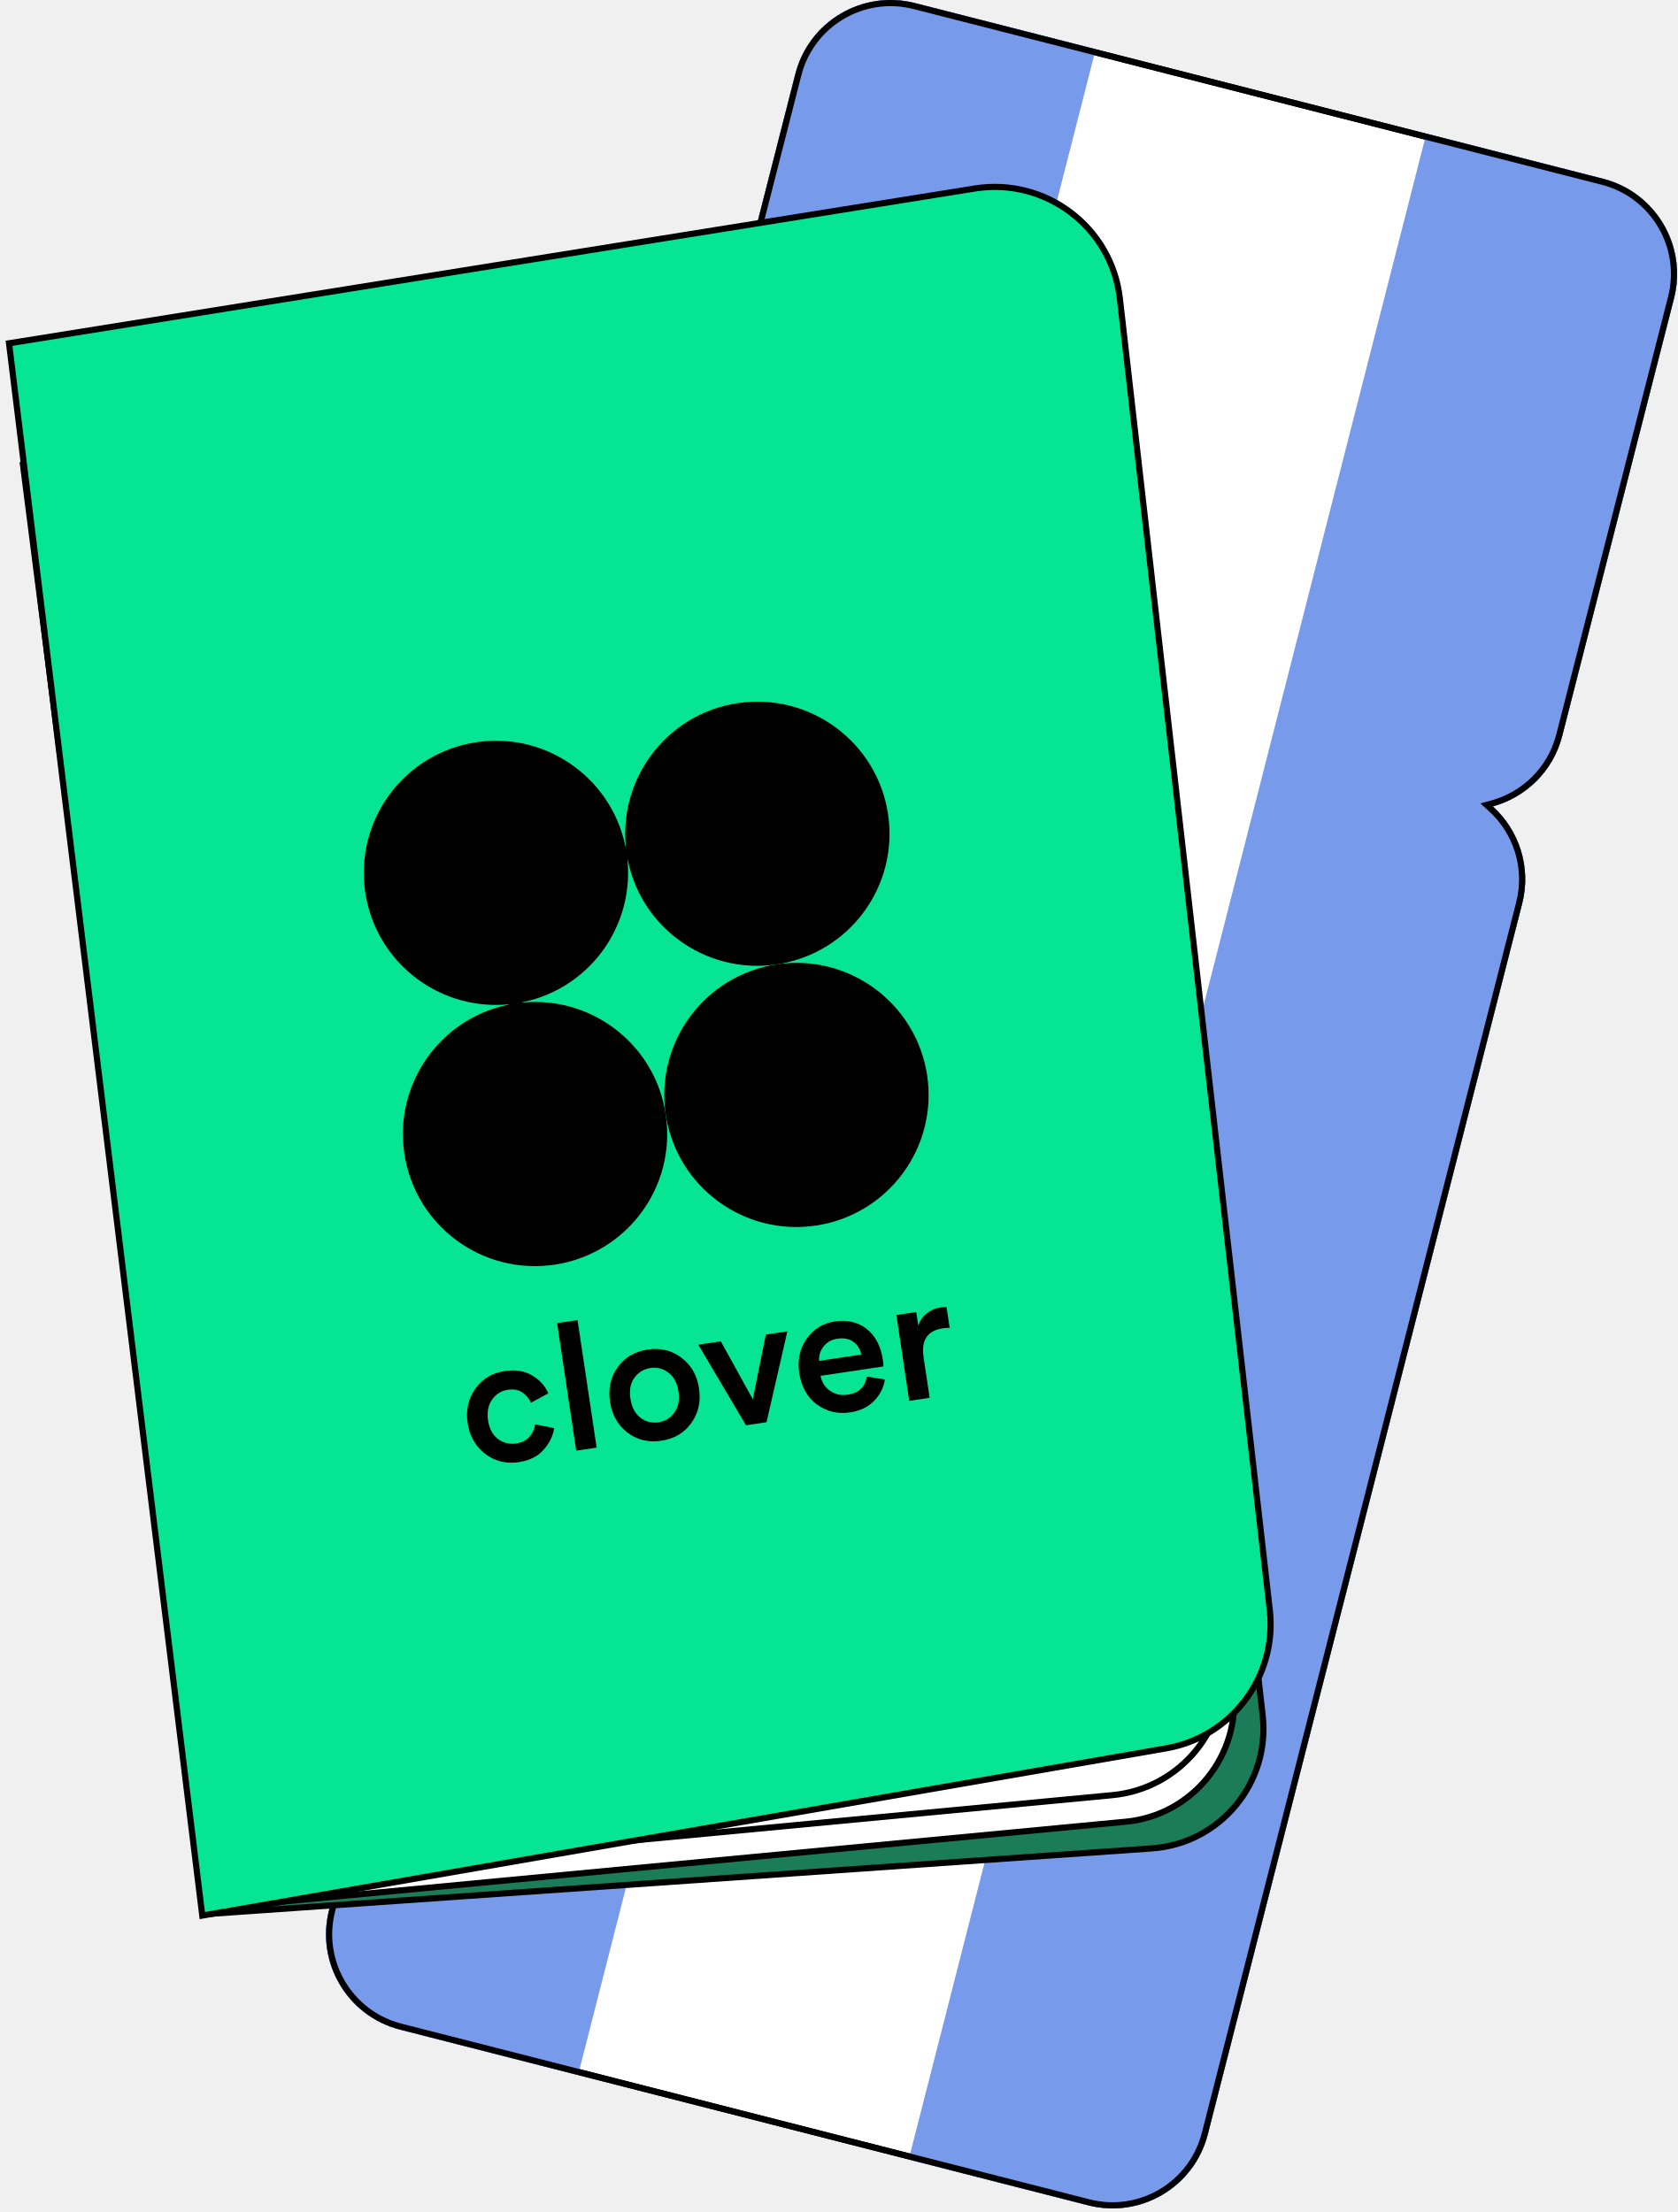
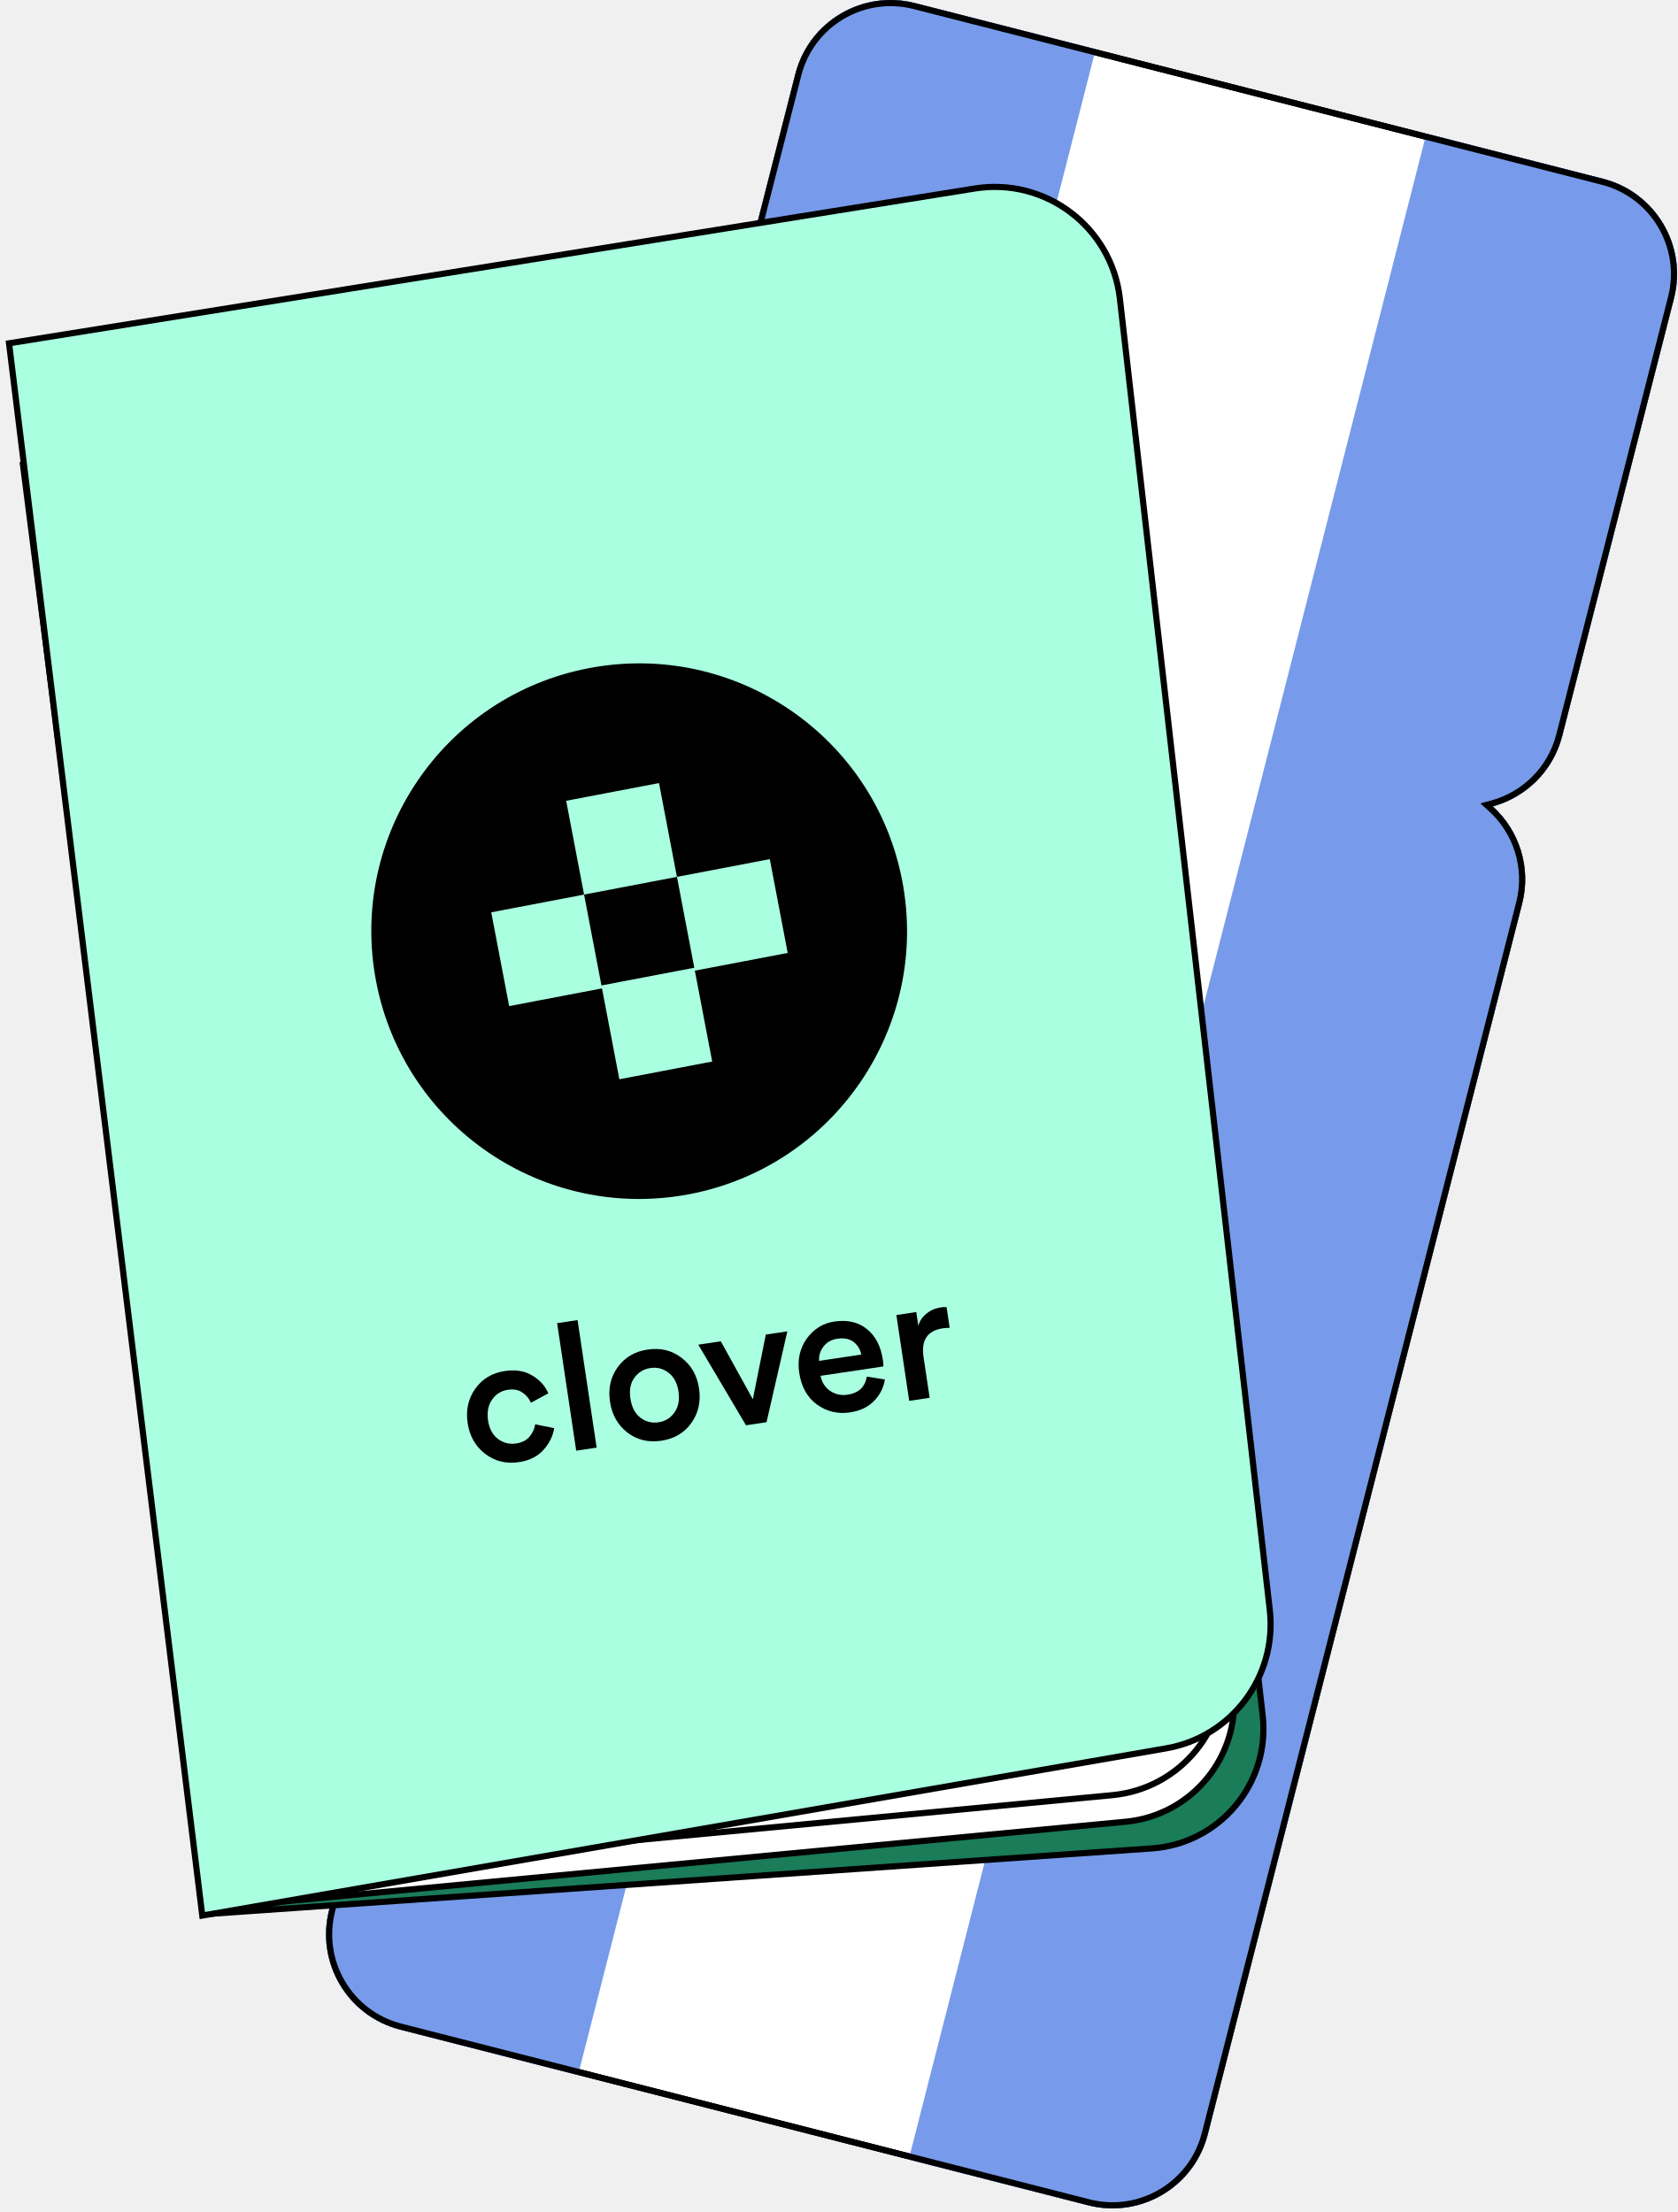
<svg xmlns="http://www.w3.org/2000/svg" width="273" height="360" viewBox="0 0 273 360" fill="none">
  <mask id="path-1-inside-1_2_162" fill="white">
    <path fill-rule="evenodd" clip-rule="evenodd" d="M148.872 0.501C140.31 -1.685 131.597 3.483 129.41 12.045L111.226 83.248C109.706 89.2 111.741 95.226 116 99.081C110.629 100.549 106.178 104.782 104.702 110.562L53.551 310.856C51.364 319.418 56.533 328.131 65.094 330.317L177.052 358.909C185.614 361.096 194.327 355.928 196.514 347.366L247.665 147.072C249.185 141.12 247.15 135.094 242.891 131.239C248.262 129.771 252.713 125.538 254.189 119.758L272.373 48.555C274.559 39.993 269.391 31.28 260.829 29.093L148.872 0.501Z" />
  </mask>
  <path fill-rule="evenodd" clip-rule="evenodd" d="M148.872 0.501C140.31 -1.685 131.597 3.483 129.41 12.045L111.226 83.248C109.706 89.2 111.741 95.226 116 99.081C110.629 100.549 106.178 104.782 104.702 110.562L53.551 310.856C51.364 319.418 56.533 328.131 65.094 330.317L177.052 358.909C185.614 361.096 194.327 355.928 196.514 347.366L247.665 147.072C249.185 141.12 247.15 135.094 242.891 131.239C248.262 129.771 252.713 125.538 254.189 119.758L272.373 48.555C274.559 39.993 269.391 31.28 260.829 29.093L148.872 0.501Z" fill="white" />
  <path d="M129.41 12.045L128.441 11.797L129.41 12.045ZM148.872 0.501L149.119 -0.468L148.872 0.501ZM111.226 83.248L110.257 83L111.226 83.248ZM116 99.081L116.263 100.046L118.024 99.564L116.671 98.34L116 99.081ZM104.702 110.562L105.671 110.81L104.702 110.562ZM53.551 310.856L54.52 311.103L53.551 310.856ZM65.094 330.317L64.847 331.286H64.847L65.094 330.317ZM177.052 358.909L176.805 359.878L177.052 358.909ZM196.514 347.366L195.545 347.118L196.514 347.366ZM247.665 147.072L246.696 146.825L247.665 147.072ZM242.891 131.239L242.628 130.275L240.867 130.756L242.22 131.981L242.891 131.239ZM254.189 119.758L255.158 120.005L254.189 119.758ZM272.373 48.555L271.404 48.307L272.373 48.555ZM260.829 29.093L260.582 30.062L260.829 29.093ZM130.379 12.292C132.429 4.266 140.597 -0.58 148.624 1.47L149.119 -0.468C140.022 -2.791 130.764 2.7 128.441 11.797L130.379 12.292ZM112.195 83.495L130.379 12.292L128.441 11.797L110.257 83L112.195 83.495ZM116.671 98.34C112.676 94.724 110.77 89.074 112.195 83.495L110.257 83C108.642 89.326 110.806 95.729 115.329 99.822L116.671 98.34ZM105.671 110.81C107.055 105.392 111.226 101.423 116.263 100.046L115.736 98.116C110.033 99.675 105.302 104.172 103.733 110.315L105.671 110.81ZM54.52 311.103L105.671 110.81L103.733 110.315L52.582 310.608L54.52 311.103ZM65.342 329.348C57.315 327.298 52.47 319.13 54.52 311.103L52.582 310.608C50.259 319.705 55.75 328.963 64.847 331.286L65.342 329.348ZM177.3 357.94L65.342 329.348L64.847 331.286L176.805 359.878L177.3 357.94ZM195.545 347.118C193.495 355.145 185.326 359.99 177.3 357.94L176.805 359.878C185.902 362.201 195.159 356.71 197.482 347.613L195.545 347.118ZM246.696 146.825L195.545 347.118L197.482 347.613L248.634 147.32L246.696 146.825ZM242.22 131.981C246.215 135.596 248.121 141.246 246.696 146.825L248.634 147.32C250.249 140.994 248.085 134.592 243.562 130.498L242.22 131.981ZM253.22 119.51C251.836 124.928 247.665 128.898 242.628 130.275L243.155 132.204C248.858 130.645 253.589 126.148 255.158 120.005L253.22 119.51ZM271.404 48.307L253.22 119.51L255.158 120.005L273.342 48.802L271.404 48.307ZM260.582 30.062C268.608 32.112 273.454 40.281 271.404 48.307L273.342 48.802C275.665 39.706 270.174 30.448 261.077 28.125L260.582 30.062ZM148.624 1.47L260.582 30.062L261.077 28.125L149.119 -0.468L148.624 1.47Z" fill="black" mask="url(#path-1-inside-1_2_162)" />
  <mask id="mask0_2_162" style="mask-type:alpha" maskUnits="userSpaceOnUse" x="53" y="0" width="220" height="360">
    <mask id="path-3-inside-2_2_162" fill="white">
      <path fill-rule="evenodd" clip-rule="evenodd" d="M148.872 0.501C140.31 -1.685 131.597 3.483 129.41 12.045L111.226 83.248C109.706 89.2 111.741 95.226 116 99.081C110.629 100.549 106.178 104.782 104.702 110.562L53.551 310.856C51.364 319.418 56.533 328.131 65.094 330.317L177.052 358.909C185.614 361.096 194.327 355.928 196.514 347.366L247.665 147.072C249.185 141.12 247.15 135.094 242.891 131.239C248.262 129.771 252.713 125.538 254.189 119.758L272.373 48.555C274.559 39.993 269.391 31.28 260.829 29.093L148.872 0.501Z" />
    </mask>
    <path fill-rule="evenodd" clip-rule="evenodd" d="M148.872 0.501C140.31 -1.685 131.597 3.483 129.41 12.045L111.226 83.248C109.706 89.2 111.741 95.226 116 99.081C110.629 100.549 106.178 104.782 104.702 110.562L53.551 310.856C51.364 319.418 56.533 328.131 65.094 330.317L177.052 358.909C185.614 361.096 194.327 355.928 196.514 347.366L247.665 147.072C249.185 141.12 247.15 135.094 242.891 131.239C248.262 129.771 252.713 125.538 254.189 119.758L272.373 48.555C274.559 39.993 269.391 31.28 260.829 29.093L148.872 0.501Z" fill="#C4C4C4" />
    <path d="M129.41 12.045L128.441 11.797L129.41 12.045ZM148.872 0.501L149.119 -0.468L148.872 0.501ZM111.226 83.248L110.257 83L111.226 83.248ZM116 99.081L116.263 100.046L118.024 99.564L116.671 98.34L116 99.081ZM104.702 110.562L105.671 110.81L104.702 110.562ZM53.551 310.856L54.52 311.103L53.551 310.856ZM65.094 330.317L64.847 331.286H64.847L65.094 330.317ZM177.052 358.909L176.805 359.878L177.052 358.909ZM196.514 347.366L195.545 347.118L196.514 347.366ZM247.665 147.072L246.696 146.825L247.665 147.072ZM242.891 131.239L242.628 130.275L240.867 130.756L242.22 131.981L242.891 131.239ZM254.189 119.758L255.158 120.005L254.189 119.758ZM272.373 48.555L271.404 48.307L272.373 48.555ZM260.829 29.093L260.582 30.062L260.829 29.093ZM130.379 12.292C132.429 4.266 140.597 -0.58 148.624 1.47L149.119 -0.468C140.022 -2.791 130.764 2.7 128.441 11.797L130.379 12.292ZM112.195 83.495L130.379 12.292L128.441 11.797L110.257 83L112.195 83.495ZM116.671 98.34C112.676 94.724 110.77 89.074 112.195 83.495L110.257 83C108.642 89.326 110.806 95.729 115.329 99.822L116.671 98.34ZM105.671 110.81C107.055 105.392 111.226 101.423 116.263 100.046L115.736 98.116C110.033 99.675 105.302 104.172 103.733 110.315L105.671 110.81ZM54.52 311.103L105.671 110.81L103.733 110.315L52.582 310.608L54.52 311.103ZM65.342 329.348C57.315 327.298 52.47 319.13 54.52 311.103L52.582 310.608C50.259 319.705 55.75 328.963 64.847 331.286L65.342 329.348ZM177.3 357.94L65.342 329.348L64.847 331.286L176.805 359.878L177.3 357.94ZM195.545 347.118C193.495 355.145 185.326 359.99 177.3 357.94L176.805 359.878C185.902 362.201 195.159 356.71 197.482 347.613L195.545 347.118ZM246.696 146.825L195.545 347.118L197.482 347.613L248.634 147.32L246.696 146.825ZM242.22 131.981C246.215 135.596 248.121 141.246 246.696 146.825L248.634 147.32C250.249 140.994 248.085 134.592 243.562 130.498L242.22 131.981ZM253.22 119.51C251.836 124.928 247.665 128.898 242.628 130.275L243.155 132.204C248.858 130.645 253.589 126.148 255.158 120.005L253.22 119.51ZM271.404 48.307L253.22 119.51L255.158 120.005L273.342 48.802L271.404 48.307ZM260.582 30.062C268.608 32.112 273.454 40.281 271.404 48.307L273.342 48.802C275.665 39.706 270.174 30.448 261.077 28.125L260.582 30.062ZM148.624 1.47L260.582 30.062L261.077 28.125L149.119 -0.468L148.624 1.47Z" fill="black" mask="url(#path-3-inside-2_2_162)" />
  </mask>
  <g mask="url(#mask0_2_162)">
    <rect x="234.823" y="10.997" width="66.492" height="356.552" transform="rotate(14.33 234.823 10.9969)" fill="#779BEA" />
    <rect x="117.257" y="-21.767" width="66.492" height="356.552" transform="rotate(14.33 117.257 -21.7672)" fill="#779BEA" />
  </g>
  <mask id="path-7-inside-3_2_162" fill="white">
    <path fill-rule="evenodd" clip-rule="evenodd" d="M148.872 0.501C140.31 -1.685 131.597 3.483 129.41 12.045L111.226 83.248C109.706 89.2 111.741 95.226 116 99.081C110.629 100.549 106.178 104.782 104.702 110.562L53.551 310.856C51.364 319.418 56.533 328.131 65.094 330.317L177.052 358.909C185.614 361.096 194.327 355.928 196.514 347.366L247.665 147.072C249.185 141.12 247.15 135.094 242.891 131.239C248.262 129.771 252.713 125.538 254.189 119.758L272.373 48.555C274.559 39.993 269.391 31.28 260.829 29.093L148.872 0.501Z" />
  </mask>
  <path d="M129.41 12.045L128.441 11.797L129.41 12.045ZM148.872 0.501L149.119 -0.468L148.872 0.501ZM111.226 83.248L110.257 83L111.226 83.248ZM116 99.081L116.263 100.046L118.024 99.564L116.671 98.34L116 99.081ZM104.702 110.562L105.671 110.81L104.702 110.562ZM53.551 310.856L54.52 311.103L53.551 310.856ZM65.094 330.317L64.847 331.286H64.847L65.094 330.317ZM177.052 358.909L176.805 359.878L177.052 358.909ZM196.514 347.366L195.545 347.118L196.514 347.366ZM247.665 147.072L246.696 146.825L247.665 147.072ZM242.891 131.239L242.628 130.275L240.867 130.756L242.22 131.981L242.891 131.239ZM254.189 119.758L255.158 120.005L254.189 119.758ZM272.373 48.555L271.404 48.307L272.373 48.555ZM260.829 29.093L260.582 30.062L260.829 29.093ZM130.379 12.292C132.429 4.266 140.597 -0.58 148.624 1.47L149.119 -0.468C140.022 -2.791 130.764 2.7 128.441 11.797L130.379 12.292ZM112.195 83.495L130.379 12.292L128.441 11.797L110.257 83L112.195 83.495ZM116.671 98.34C112.676 94.724 110.77 89.074 112.195 83.495L110.257 83C108.642 89.326 110.806 95.729 115.329 99.822L116.671 98.34ZM105.671 110.81C107.055 105.392 111.226 101.423 116.263 100.046L115.736 98.116C110.033 99.675 105.302 104.172 103.733 110.315L105.671 110.81ZM54.52 311.103L105.671 110.81L103.733 110.315L52.582 310.608L54.52 311.103ZM65.342 329.348C57.315 327.298 52.47 319.13 54.52 311.103L52.582 310.608C50.259 319.705 55.75 328.963 64.847 331.286L65.342 329.348ZM177.3 357.94L65.342 329.348L64.847 331.286L176.805 359.878L177.3 357.94ZM195.545 347.118C193.495 355.145 185.326 359.99 177.3 357.94L176.805 359.878C185.902 362.201 195.159 356.71 197.482 347.613L195.545 347.118ZM246.696 146.825L195.545 347.118L197.482 347.613L248.634 147.32L246.696 146.825ZM242.22 131.981C246.215 135.596 248.121 141.246 246.696 146.825L248.634 147.32C250.249 140.994 248.085 134.592 243.562 130.498L242.22 131.981ZM253.22 119.51C251.836 124.928 247.665 128.898 242.628 130.275L243.155 132.204C248.858 130.645 253.589 126.148 255.158 120.005L253.22 119.51ZM271.404 48.307L253.22 119.51L255.158 120.005L273.342 48.802L271.404 48.307ZM260.582 30.062C268.608 32.112 273.454 40.281 271.404 48.307L273.342 48.802C275.665 39.706 270.174 30.448 261.077 28.125L260.582 30.062ZM148.624 1.47L260.582 30.062L261.077 28.125L149.119 -0.468L148.624 1.47Z" fill="black" mask="url(#path-7-inside-3_2_162)" />
  <path d="M33.879 311.497L3.741 75.645L158.828 50.728C169.806 48.964 180.034 56.721 181.296 67.768L205.442 279.159C206.703 290.196 198.502 300.055 187.42 300.825L33.879 311.497Z" fill="#1A7C59" stroke="black" />
  <path d="M181.464 106.718L200.68 274.858C201.919 285.704 194.013 295.456 183.144 296.485L34.216 310.591L144.824 99.87C153.748 82.868 179.283 87.641 181.464 106.718Z" fill="white" stroke="black" />
  <path d="M172.395 37.276L198.969 269.979C200.239 281.103 192.129 291.104 180.982 292.159L32.625 306.198" stroke="black" />
-   <path d="M1.947 55.795L1.471 55.871L1.53 56.35L32.849 311.236L32.914 311.758L33.431 311.668L189.741 284.54C200.441 282.683 207.836 272.804 206.603 262.014L182.212 48.593C180.885 36.984 170.137 28.83 158.599 30.68L1.947 55.795Z" fill="#06E594" stroke="black" />
+   <path d="M1.947 55.795L1.471 55.871L1.53 56.35L32.849 311.236L32.914 311.758L33.431 311.668L189.741 284.54C200.441 282.683 207.836 272.804 206.603 262.014L182.212 48.593C180.885 36.984 170.137 28.83 158.599 30.68L1.947 55.795Z" fill="#A9FFE0" stroke="black" />
  <path d="M93.973 214.842L90.649 215.339L93.754 236.094L97.079 235.597L93.973 214.842Z" fill="black" />
  <path fill-rule="evenodd" clip-rule="evenodd" d="M80.077 227.767C80.707 226.873 81.555 226.346 82.621 226.187C83.599 226.041 84.386 226.195 84.996 226.631C85.621 227.046 86.085 227.594 86.39 228.294L89.214 226.763C88.705 225.549 87.814 224.574 86.579 223.851C85.359 223.107 83.871 222.875 82.129 223.136C80.102 223.439 78.499 224.387 77.34 225.996C76.199 227.602 75.769 229.465 76.091 231.615C76.407 233.729 77.367 235.403 78.948 236.619C80.565 237.831 82.375 238.269 84.42 237.963C86.126 237.707 87.446 237.056 88.413 235.985C89.379 234.913 89.966 233.736 90.171 232.433L87.079 231.806C86.984 232.51 86.684 233.173 86.177 233.794C85.685 234.394 84.943 234.778 83.965 234.924C82.881 235.086 81.88 234.836 80.999 234.169C80.135 233.499 79.602 232.488 79.397 231.12C79.228 229.747 79.445 228.642 80.077 227.767Z" fill="black" />
  <path fill-rule="evenodd" clip-rule="evenodd" d="M104.182 230.719C105.063 231.386 106.046 231.639 107.148 231.474C108.233 231.312 109.098 230.783 109.728 229.889C110.376 228.993 110.604 227.85 110.394 226.447C110.19 225.078 109.636 224.053 108.758 223.403C107.894 222.733 106.911 222.48 105.827 222.643C104.743 222.805 103.859 223.337 103.211 224.233C102.579 225.109 102.365 226.231 102.573 227.617C102.78 229.003 103.316 230.031 104.182 230.719ZM105.36 219.642C107.457 219.328 109.303 219.761 110.864 220.962C112.461 222.159 113.417 223.814 113.739 225.964C114.061 228.114 113.633 229.995 112.475 231.604C111.334 233.21 109.695 234.163 107.598 234.477C105.518 234.788 103.672 234.356 102.093 233.157C100.529 231.938 99.57 230.264 99.251 228.132C98.932 226 99.342 224.122 100.501 222.513C101.659 220.904 103.28 219.953 105.36 219.642Z" fill="black" />
  <path fill-rule="evenodd" clip-rule="evenodd" d="M124.721 231.462L128.107 216.676L124.605 217.199L122.49 227.726L117.281 218.295L113.619 218.843L121.379 231.962L124.721 231.462Z" fill="black" />
  <path fill-rule="evenodd" clip-rule="evenodd" d="M133.278 221.479L140.139 220.453C139.973 219.587 139.542 218.889 138.867 218.39C138.211 217.889 137.33 217.712 136.246 217.874C135.25 218.023 134.498 218.462 133.969 219.177C133.437 219.875 133.209 220.654 133.278 221.479ZM141.04 224.042L143.981 224.51C143.764 225.851 143.177 227.029 142.182 228.032C141.22 229.011 139.93 229.622 138.312 229.864C136.321 230.162 134.532 229.739 132.923 228.581C131.352 227.435 130.385 225.709 130.044 223.434C129.725 221.302 130.138 219.442 131.263 217.856C132.41 216.286 133.906 215.354 135.737 215.08C137.87 214.76 139.657 215.165 141.045 216.302C142.448 217.418 143.315 219.087 143.648 221.308C143.736 221.895 143.753 222.255 143.718 222.388L133.515 223.914C133.707 224.957 134.228 225.77 135.061 226.354C135.911 226.935 136.851 227.14 137.882 226.985C139.715 226.729 140.748 225.739 141.04 224.042Z" fill="black" />
  <path fill-rule="evenodd" clip-rule="evenodd" d="M154.519 216.103L154.014 212.727C153.722 212.716 153.414 212.726 153.112 212.771C152.188 212.909 151.402 213.245 150.74 213.798C150.074 214.333 149.644 214.979 149.418 215.776L149.083 213.537L145.848 214.021L147.937 227.988L151.261 227.491L150.267 220.845C149.858 218.108 150.897 216.554 153.404 216.179C153.759 216.126 154.138 216.105 154.519 216.103Z" fill="black" />
-   <path d="M102.97 138.858L100.992 139.15C102.566 150.282 94.931 160.597 83.818 162.306L84.114 164.284C95.286 162.658 105.663 170.37 107.333 181.531C109.01 192.737 101.301 203.156 90.09 204.833C78.879 206.511 68.457 198.805 66.781 187.599C65.111 176.438 72.776 166.026 83.934 164.311L83.639 162.333C72.467 163.959 62.089 156.246 60.419 145.085C58.743 133.88 66.452 123.461 77.663 121.784C88.827 120.113 99.199 127.78 100.952 138.885L102.93 138.589C101.356 127.457 109.029 117.09 120.193 115.42C131.359 113.749 141.826 121.45 143.502 132.654C145.179 143.859 137.47 154.278 126.259 155.956C115.091 157.627 104.677 149.963 102.97 138.858Z" fill="black" stroke="black" stroke-width="2" />
-   <path d="M149.864 175.167C151.539 186.361 143.819 196.794 132.62 198.469C121.422 200.145 110.986 192.429 109.311 181.235C107.637 170.042 115.356 159.609 126.555 157.933C137.754 156.258 148.189 163.974 149.864 175.167Z" fill="black" stroke="black" stroke-width="2" />
+   <path fill-rule="evenodd" clip-rule="evenodd" d="M112.173 194.35C135.813 189.836 151.318 167.012 146.804 143.373C142.29 119.733 119.467 104.228 95.827 108.742C72.187 113.256 56.682 136.079 61.196 159.719C65.71 183.359 88.534 198.864 112.173 194.35ZM92.119 130.328L107.226 127.443L110.141 142.709L95.036 145.593L97.86 160.382L112.965 157.498L115.88 172.764L100.773 175.649L97.949 160.86L82.844 163.744L79.928 148.478L95.034 145.593L92.119 130.328ZM110.144 142.708L125.251 139.824L128.166 155.09L113.059 157.974L110.144 142.708Z" fill="black" />
</svg>
